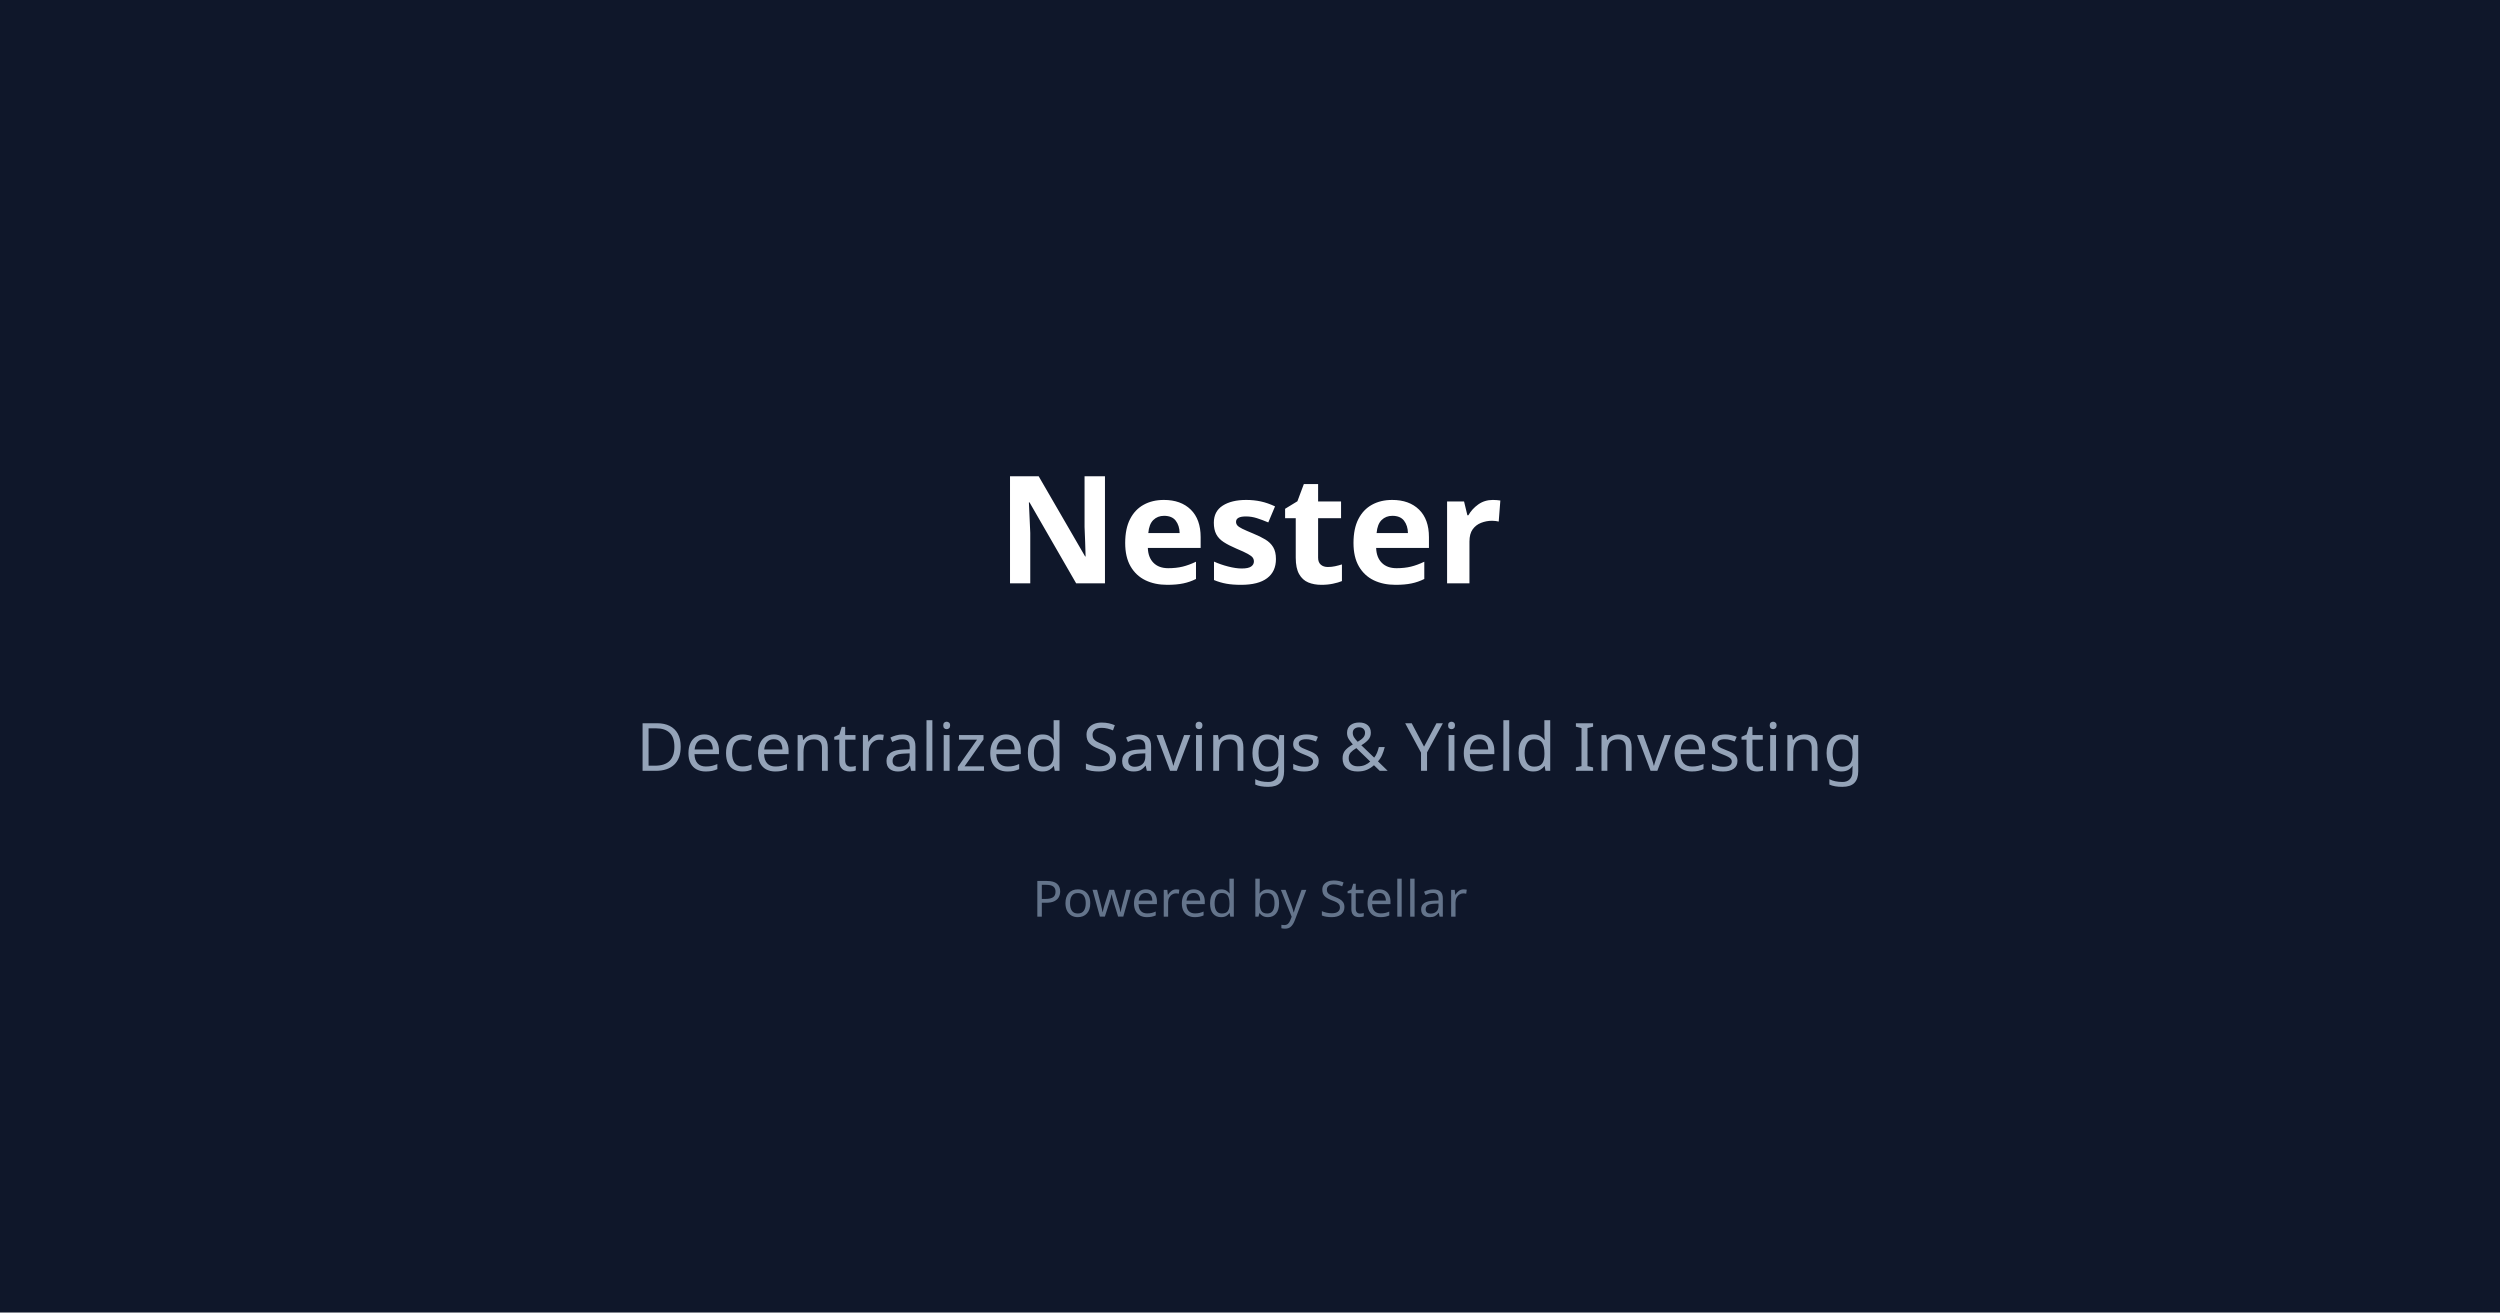
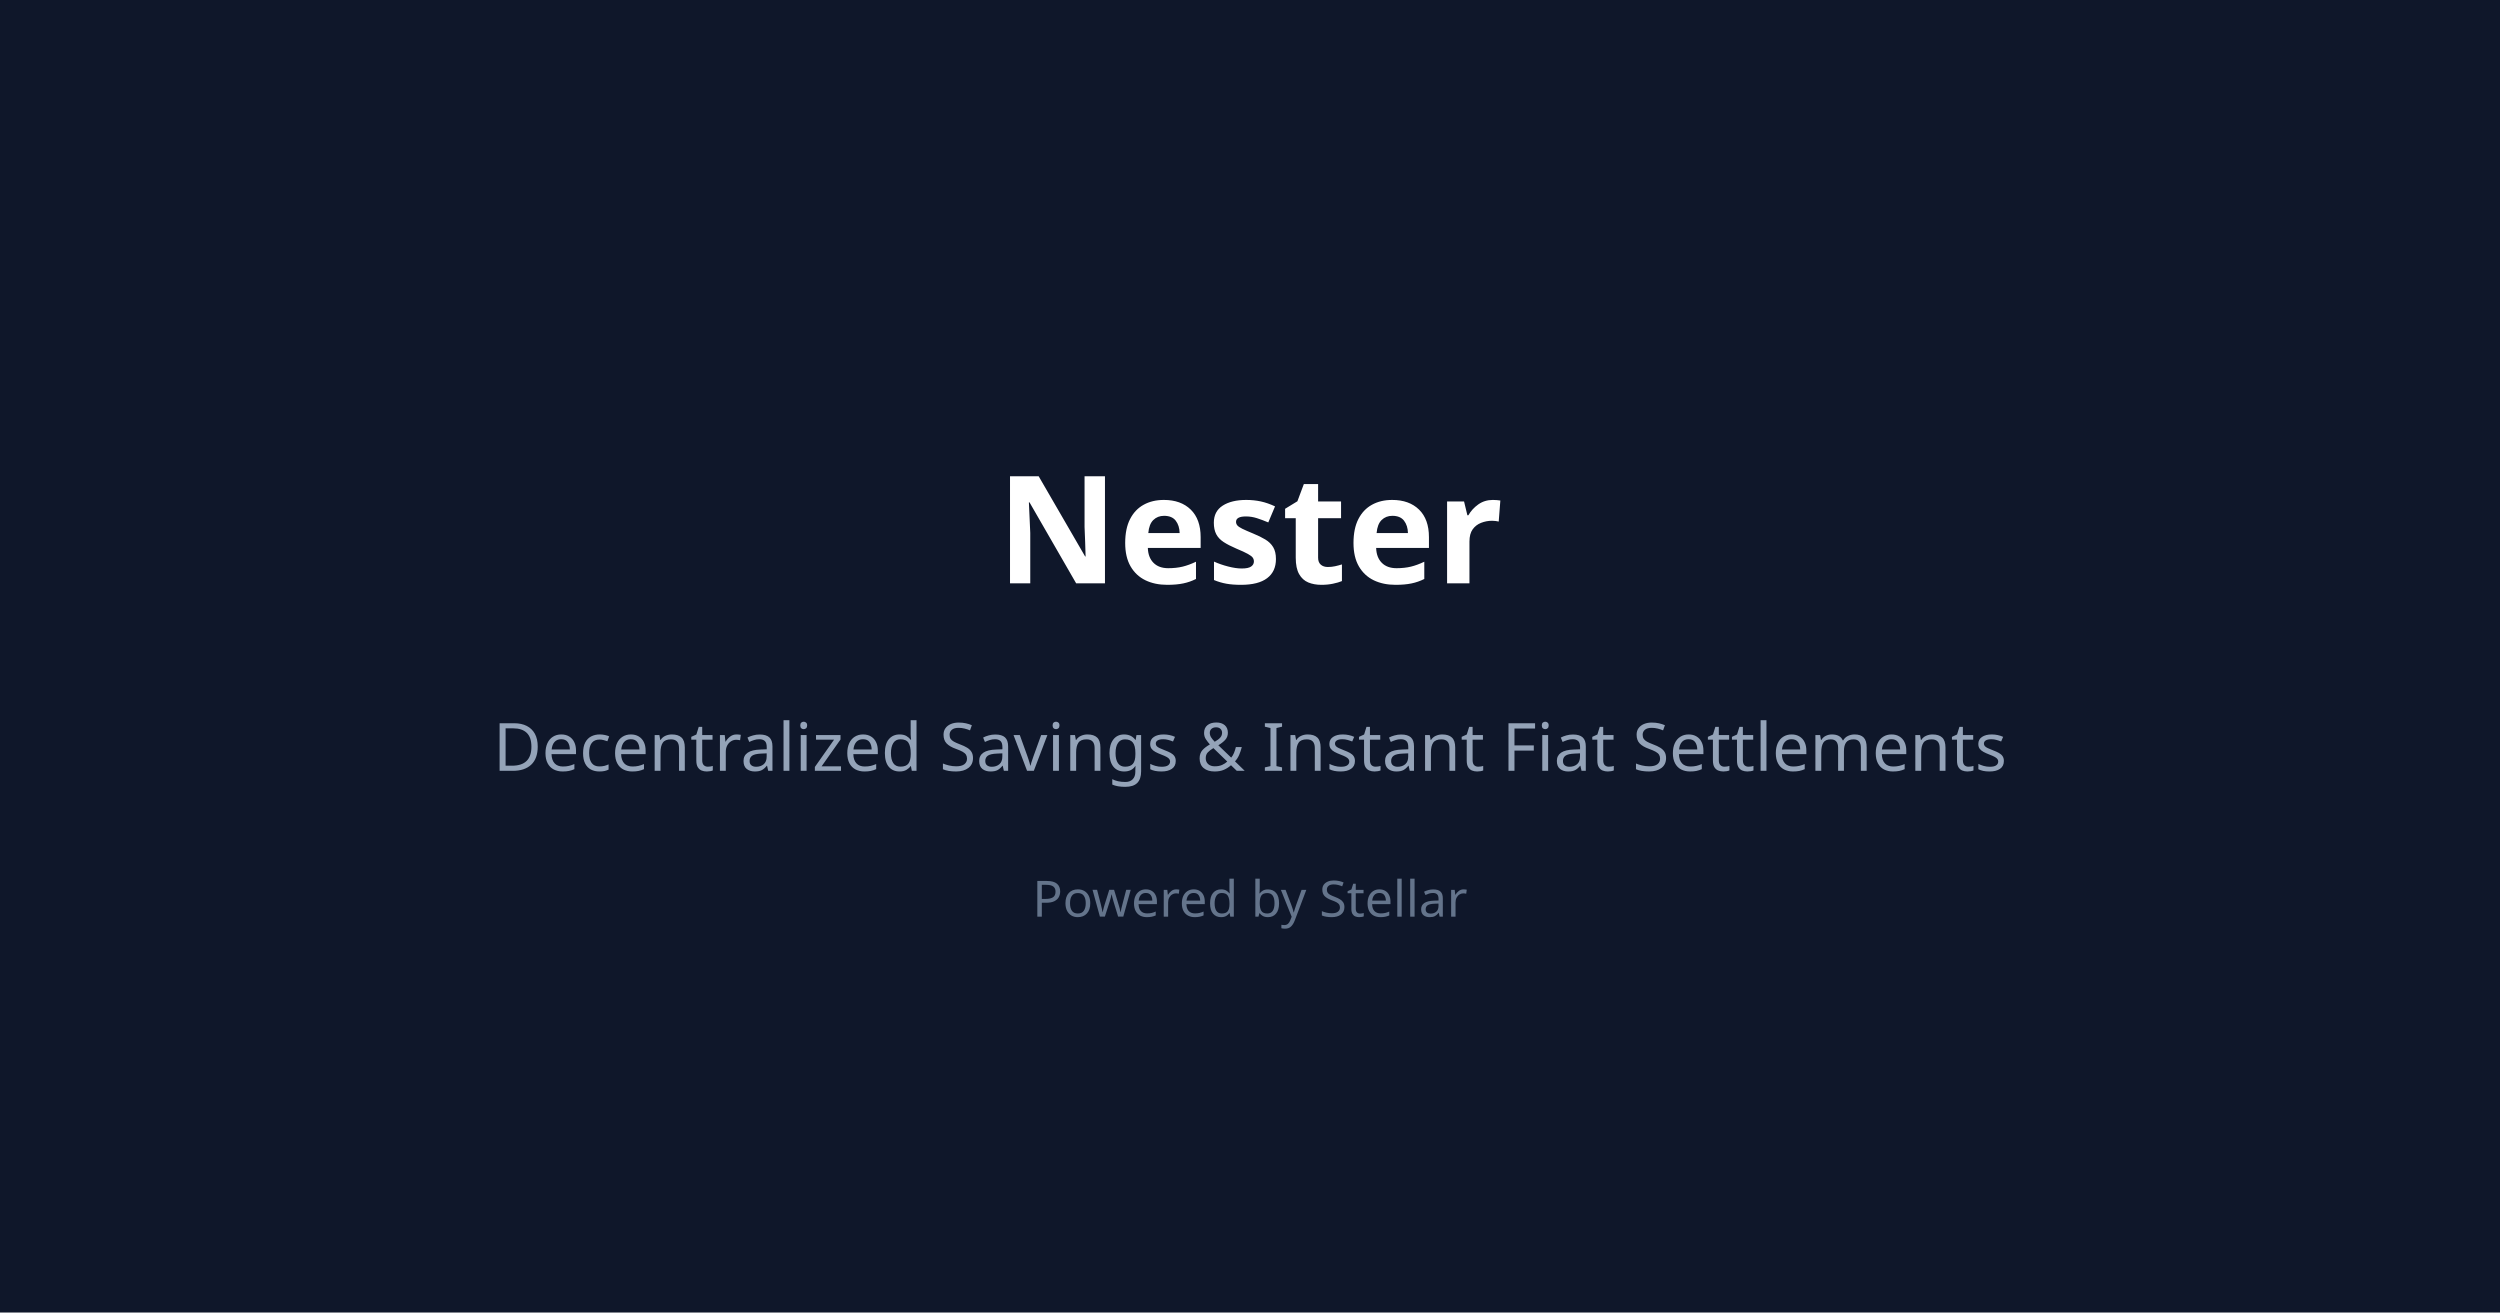
<svg xmlns="http://www.w3.org/2000/svg" width="1200" height="630" viewBox="0 0 1200 630">
  <rect width="1200" height="630" fill="#0f172a" />
  <text x="600" y="280" font-family="sans-serif" font-size="72" font-weight="bold" fill="#ffffff" text-anchor="middle">Nester</text>
-   <text x="600" y="370" font-family="sans-serif" font-size="32" fill="#94a3b8" text-anchor="middle">Decentralized Savings &amp; Yield Investing</text>
+   <text x="600" y="370" font-family="sans-serif" font-size="32" fill="#94a3b8" text-anchor="middle">Decentralized Savings &amp; Instant Fiat Settlements</text>
  <text x="600" y="440" font-family="sans-serif" font-size="24" fill="#64748b" text-anchor="middle">Powered by Stellar</text>
</svg>
